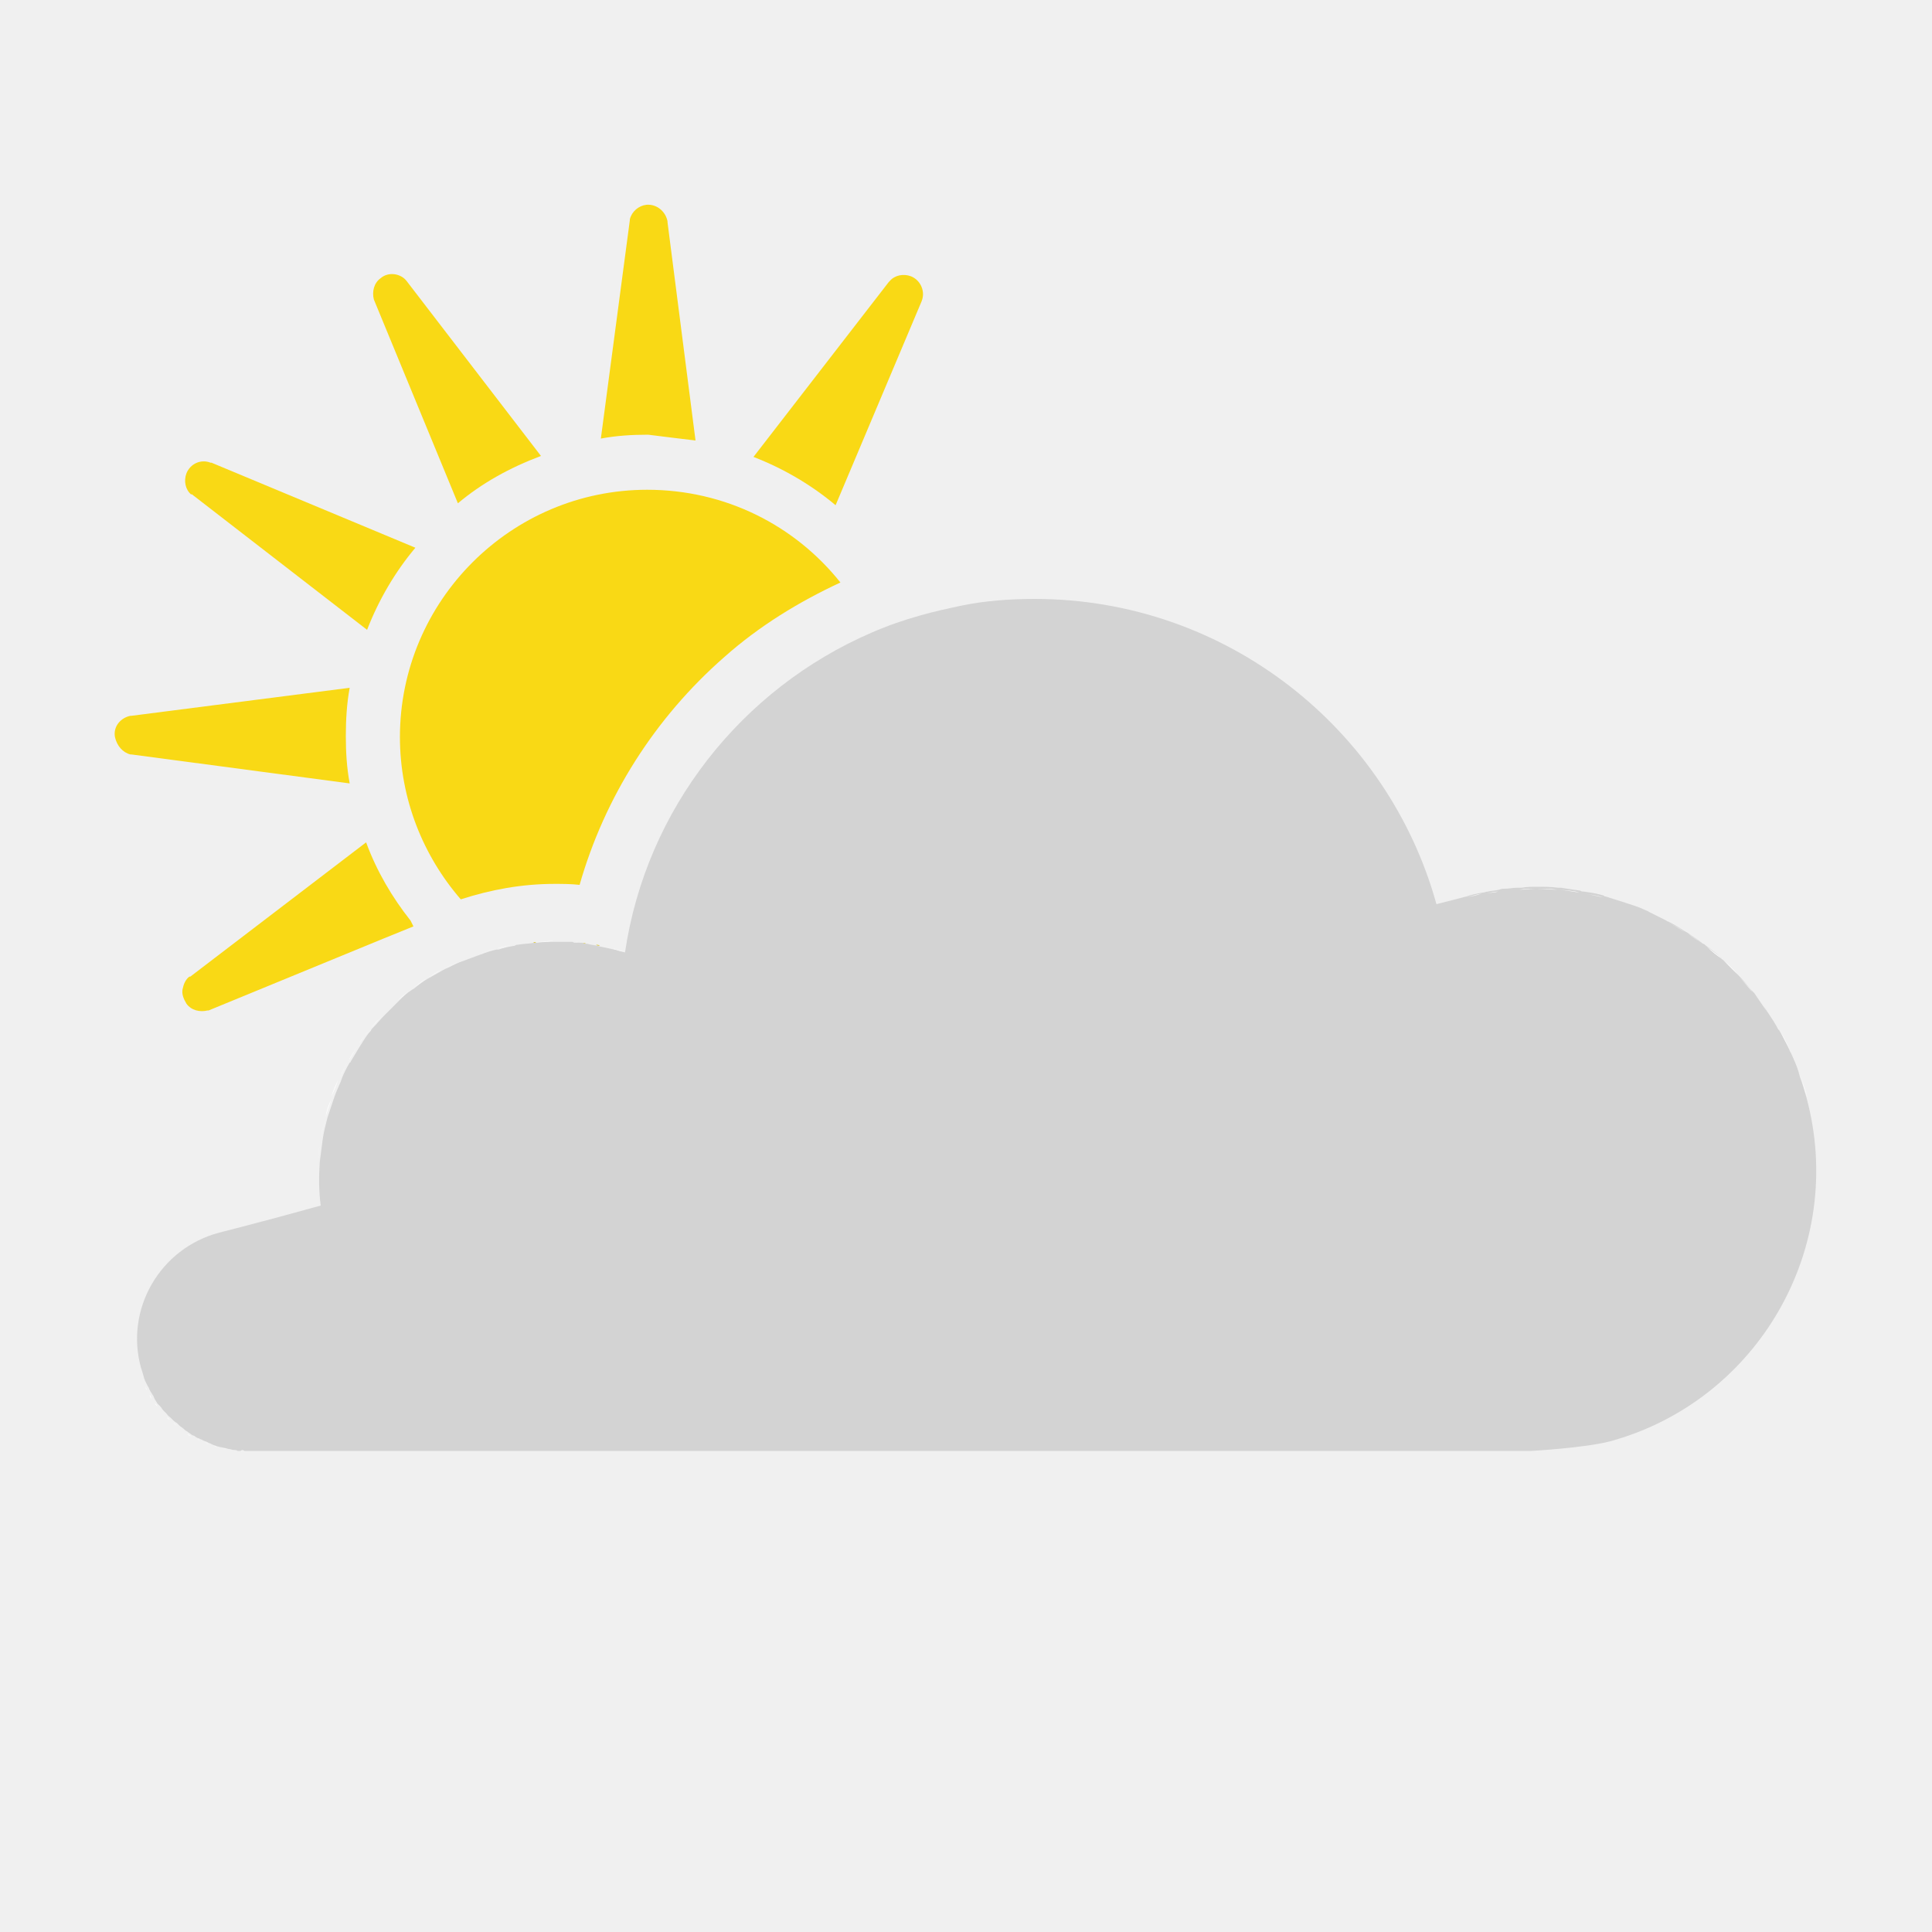
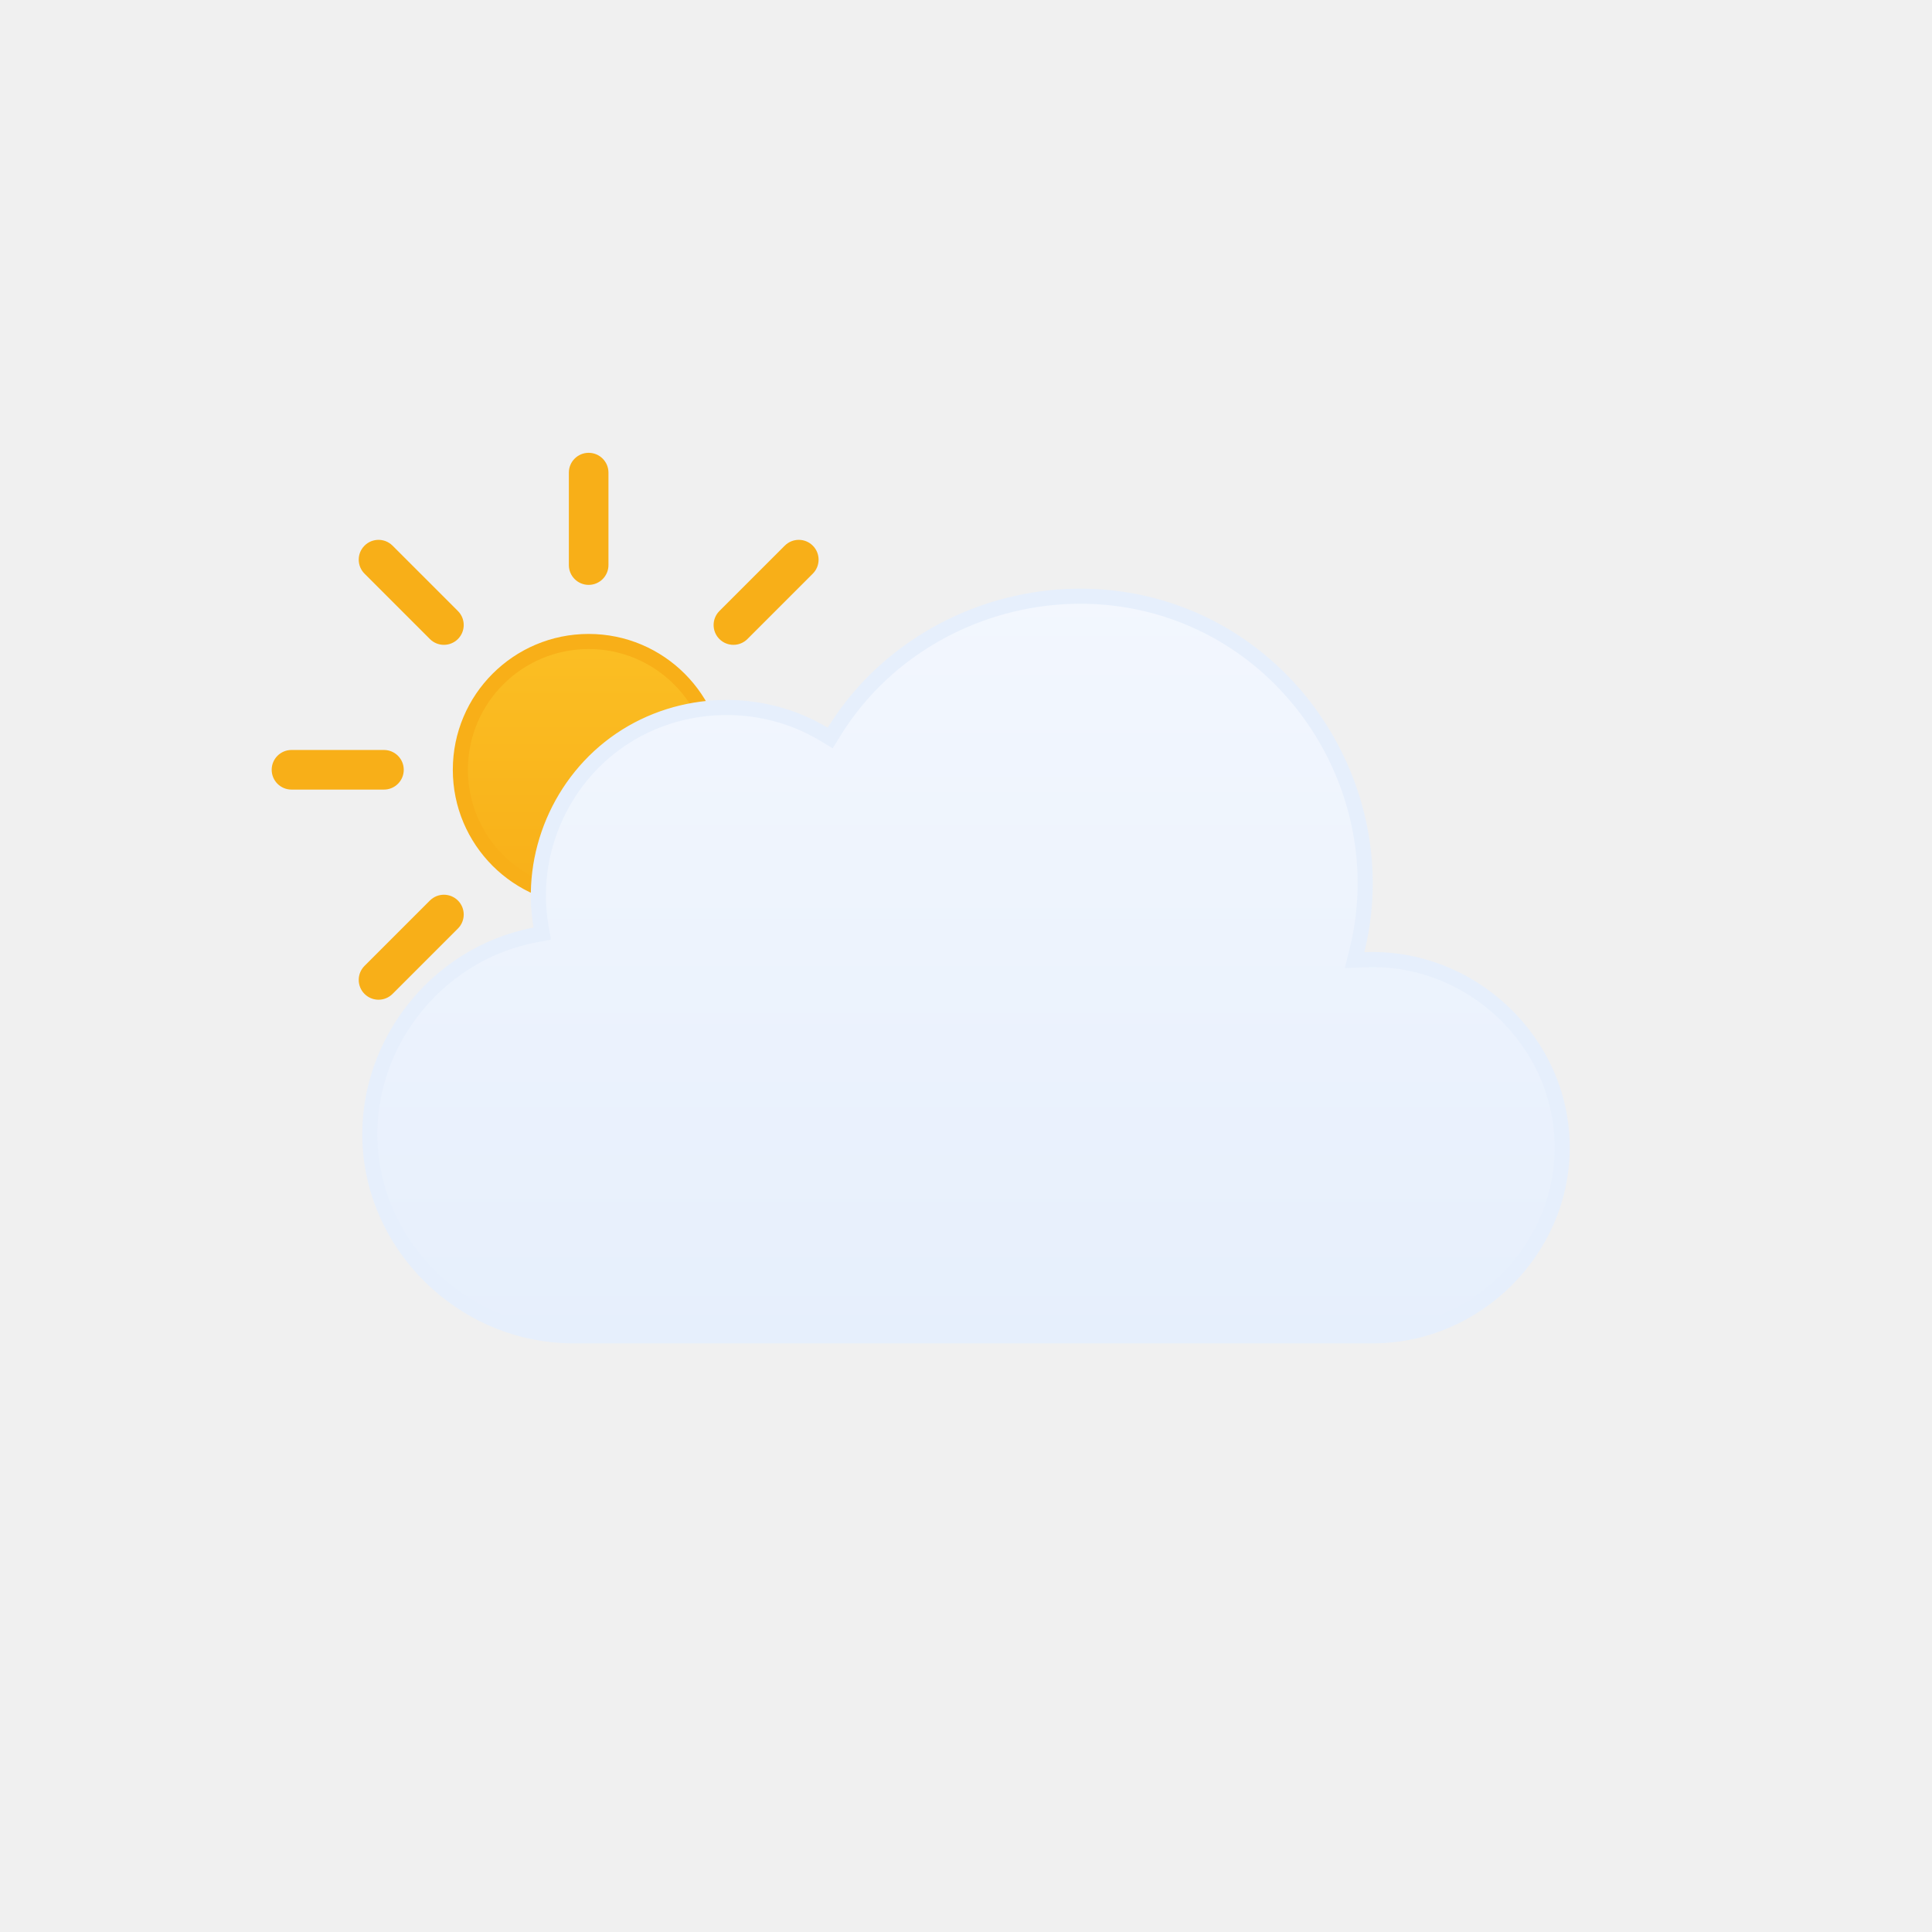
- <svg xmlns="http://www.w3.org/2000/svg" version="1.1" x="0px" y="0px" viewBox="0 0 200 200" enable-background="new 0 0 200 200" xml:space="preserve">
-   <g id="sun">
- </g>
-   <g id="clear-night">
- </g>
-   <g id="mostly-sunny">
- </g>
-   <g id="mostly-clear-night">
- </g>
-   <g id="fog">
- </g>
-   <g id="wind">
- </g>
-   <g id="cloudy">
- </g>
-   <g id="partly-cloudy">
-     <g>
-       <path fill="none" d="M19.5,148.5c-0.1-0.1-0.3-0.2-0.4-0.3C19.2,148.3,19.3,148.4,19.5,148.5z" />
-       <path fill="none" d="M18.7,147.9c-0.1-0.1-0.3-0.2-0.4-0.3C18.4,147.7,18.5,147.8,18.7,147.9z" />
-       <path fill="none" d="M17.9,147.3c-0.1-0.1-0.3-0.2-0.4-0.3C17.7,147.1,17.8,147.2,17.9,147.3z" />
-       <path fill="none" d="M16.6,146c-0.1-0.1-0.2-0.3-0.3-0.4C16.4,145.7,16.5,145.8,16.6,146z" />
-       <path fill="none" d="M16,145.2c-0.1-0.1-0.2-0.3-0.3-0.5C15.8,144.9,15.9,145.1,16,145.2z" />
-       <path fill="none" d="M17.2,146.7c-0.1-0.1-0.2-0.3-0.4-0.4C17,146.4,17.1,146.6,17.2,146.7z" />
-       <path fill="none" d="M22,149.6c-0.2-0.1-0.3-0.1-0.5-0.2C21.7,149.5,21.9,149.6,22,149.6z" />
-       <path fill="none" d="M20.3,148.9c-0.2-0.1-0.3-0.2-0.4-0.2C20,148.8,20.1,148.8,20.3,148.9z" />
-       <path fill="none" d="M42.4,102.6c0.1-0.1,0.2-0.1,0.3-0.2C42.6,102.4,42.5,102.5,42.4,102.6z" />
-       <path fill="none" d="M21.1,149.3c-0.2-0.1-0.3-0.1-0.5-0.2C20.8,149.2,21,149.2,21.1,149.3z" />
-       <path fill="none" d="M38.2,106.7c0.1-0.1,0.2-0.2,0.2-0.3C38.3,106.5,38.3,106.6,38.2,106.7z" />
-       <path fill="none" d="M15.5,144.4c-0.1-0.2-0.2-0.3-0.3-0.5C15.3,144.1,15.4,144.2,15.5,144.4z" />
-       <path fill="none" d="M37,108.3c0.1-0.1,0.1-0.2,0.2-0.3C37.1,108.2,37,108.3,37,108.3z" />
-       <path fill="none" d="M40.9,103.8c0.1-0.1,0.1-0.1,0.2-0.2C41,103.7,41,103.8,40.9,103.8z" />
-       <path fill="none" d="M39.6,105.1c0,0,0.1-0.1,0.1-0.1C39.6,105,39.6,105.1,39.6,105.1z" />
-       <path fill="none" d="M36,109.9C36,109.9,36,109.9,36,109.9C36,109.9,36,109.9,36,109.9z" />
-       <path fill="none" d="M23.9,150c-0.2,0-0.3,0-0.5-0.1C23.6,150,23.7,150,23.9,150z" />
-       <path fill="none" d="M14.7,142.6c-0.1-0.3-0.2-0.6-0.3-1C14.5,142,14.6,142.3,14.7,142.6z" />
-       <path fill="none" d="M15,143.5c-0.1-0.2-0.2-0.4-0.3-0.6C14.9,143.1,15,143.3,15,143.5z" />
-       <path fill="none" d="M34.2,113.8c0-0.1,0.1-0.2,0.1-0.3C34.3,113.6,34.3,113.7,34.2,113.8z" />
-       <path fill="none" d="M35,111.9c0-0.1,0.1-0.2,0.1-0.3C35.1,111.6,35.1,111.7,35,111.9z" />
-       <path fill="none" d="M23,149.9c-0.2,0-0.3-0.1-0.5-0.1C22.6,149.8,22.8,149.8,23,149.9z" />
-       <path fill="none" d="M166,92.9c0.1,0,0.1,0,0.2,0.1C166.1,92.9,166.1,92.9,166,92.9z" />
-       <path fill="none" d="M168.1,93.5c0.1,0,0.2,0.1,0.3,0.1C168.3,93.6,168.2,93.5,168.1,93.5z" />
-       <path fill="none" d="M170.3,94.3c0.1,0.1,0.3,0.1,0.4,0.2C170.5,94.4,170.4,94.4,170.3,94.3z" />
-       <path fill="none" d="M163.6,92.4c0.1,0,0.3,0,0.4,0.1C163.8,92.4,163.7,92.4,163.6,92.4z" />
-       <path fill="none" d="M172.5,95.4c0.1,0,0.2,0.1,0.2,0.1C172.7,95.5,172.6,95.4,172.5,95.4z" />
-       <path fill="none" d="M155.1,92.3c0.2,0,0.4-0.1,0.6-0.1C155.4,92.2,155.3,92.3,155.1,92.3z" />
-       <path fill="none" d="M153.4,92.6c0.2,0,0.3-0.1,0.5-0.1C153.7,92.5,153.5,92.5,153.4,92.6z" />
-       <path fill="none" d="M174.4,96.5c0.1,0,0.1,0.1,0.2,0.1C174.6,96.6,174.5,96.5,174.4,96.5z" />
-       <path fill="none" d="M156.8,92.1c0.2,0,0.3,0,0.5,0C157.2,92.1,157,92.1,156.8,92.1z" />
-       <path fill="none" d="M159,92C159,92,159,92,159,92c0,0,0.1,0,0.1,0C159.1,92,159,92,159,92z" />
-       <path fill="none" d="M176.3,97.8c0.1,0.1,0.2,0.2,0.3,0.2C176.6,98,176.5,97.9,176.3,97.8z" />
-       <path fill="none" d="M186.2,111c0,0.1,0.1,0.2,0.1,0.4C186.3,111.3,186.3,111.2,186.2,111z" />
-       <path fill="none" d="M185.2,108.7c0.1,0.1,0.1,0.2,0.2,0.4C185.4,108.9,185.3,108.8,185.2,108.7z" />
-       <path fill="none" d="M184.2,106.7C184.2,106.7,184.2,106.7,184.2,106.7C184.2,106.7,184.2,106.7,184.2,106.7z" />
-       <path fill="none" d="M25.5,150.2c0.2,0,0.5,0,0.7,0c-0.3,0-0.6,0-0.9,0C25.4,150.2,25.4,150.2,25.5,150.2z" />
-       <path fill="none" d="M178.2,99.3c0.1,0.1,0.2,0.1,0.2,0.2C178.4,99.5,178.3,99.4,178.2,99.3z" />
-       <path fill="none" d="M182.9,104.6c0.1,0.1,0.1,0.2,0.2,0.3C183,104.8,183,104.7,182.9,104.6z" />
-       <path fill="none" d="M24.9,150.1c-0.2,0-0.3,0-0.5,0C24.5,150.1,24.7,150.1,24.9,150.1z" />
-       <path fill="none" d="M179.9,100.9c0,0,0.1,0.1,0.1,0.1C180,101,180,101,179.9,100.9z" />
-       <path fill="none" d="M181.4,102.6c0.1,0.1,0.2,0.2,0.3,0.3C181.6,102.8,181.5,102.7,181.4,102.6z" />
-       <path fill="none" d="M161.2,92.1c0.1,0,0.2,0,0.3,0C161.4,92.1,161.3,92.1,161.2,92.1z" />
-       <path fill="none" d="M47.5,99.6c0.1,0,0.2-0.1,0.3-0.1C47.7,99.5,47.6,99.5,47.5,99.6z" />
-       <path fill="none" d="M45.7,100.4c0.1,0,0.1-0.1,0.2-0.1C45.9,100.3,45.8,100.4,45.7,100.4z" />
-       <path fill="none" d="M51.3,98.2c0.1,0,0.1,0,0.2,0C51.4,98.2,51.3,98.2,51.3,98.2z" />
-       <path fill="none" d="M53.2,97.8C53.2,97.8,53.2,97.8,53.2,97.8C53.2,97.8,53.2,97.8,53.2,97.8L53.2,97.8z" />
-       <path fill="none" d="M49.4,98.8c0.1,0,0.2-0.1,0.3-0.1C49.6,98.7,49.5,98.8,49.4,98.8z" />
-       <path fill="none" d="M44.1,101.4c0.1,0,0.1-0.1,0.2-0.1C44.2,101.3,44.2,101.3,44.1,101.4z" />
-       <path fill="#DDC72D" d="M61.7,97.8c0.1,0,0.3,0,0.4,0.1C61.9,97.9,61.8,97.9,61.7,97.8z" />
-       <path fill="#DDC72D" d="M57.4,97.5C57.3,97.5,57.3,97.5,57.4,97.5C57.3,97.5,57.3,97.5,57.4,97.5C57.4,97.5,57.4,97.5,57.4,97.5z" />
-       <path fill="#DDC72D" d="M58.8,97.5c0.1,0,0.3,0,0.4,0C59,97.5,58.9,97.5,58.8,97.5z" />
-       <path fill="#F9D915" d="M60,91.6c2.6-9.1,7.8-17.3,15-23.6c3.6-3.2,7.7-5.7,12-7.7c-4.7-5.9-11.9-9.6-20-9.6    c-14.1,0-25.6,11.5-25.6,25.6c0,6.4,2.4,12.3,6.3,16.8c3.1-1,6.3-1.6,9.7-1.6C58.2,91.5,59.1,91.5,60,91.6z" />
-       <path fill="#DDC72D" d="M60.2,97.6c0.2,0,0.3,0,0.5,0.1C60.5,97.7,60.3,97.6,60.2,97.6z" />
-       <path fill="#DDC72D" d="M55.2,97.6c0.1,0,0.2,0,0.3,0C55.4,97.5,55.3,97.5,55.2,97.6z" />
-       <path fill="#DDC72D" d="M53.5,97.8c-0.1,0-0.2,0-0.3,0.1l0,0C53.3,97.8,53.4,97.8,53.5,97.8z" />
-       <path fill="#F9D915" d="M38.7,31l8.7,21.1c2.5-2.1,5.4-3.7,8.6-4.9L42.1,29.1c0,0,0,0,0,0c-0.6-0.8-1.9-1-2.7-0.3    c-0.7,0.5-0.9,1.4-0.7,2.2C38.7,30.9,38.7,31,38.7,31z" />
-       <path fill="#F9D915" d="M72,45.6L69.1,23c0,0,0,0,0-0.1c-0.2-1-1.1-1.8-2.2-1.7c-0.8,0.1-1.5,0.7-1.7,1.5c0,0,0,0.1,0,0.1l-3,22.6    c1.6-0.3,3.2-0.4,4.9-0.4C68.7,45.2,70.3,45.4,72,45.6z" />
-       <path fill="#F9D915" d="M13.5,78.1c0,0,0.1,0,0.1,0l22.6,3c-0.3-1.6-0.4-3.2-0.4-4.9c0-1.7,0.1-3.4,0.4-5l-22.6,2.9c0,0,0,0-0.1,0    c-1,0.2-1.8,1.1-1.6,2.2C12.1,77.2,12.7,77.9,13.5,78.1z" />
-       <path fill="#F9D915" d="M95.4,31.2C95.4,31.2,95.4,31.1,95.4,31.2c0.2-0.5,0.2-1,0-1.5c-0.2-0.5-0.6-0.9-1.1-1.1    c-0.8-0.3-1.7-0.1-2.2,0.5c0,0-0.1,0.1-0.1,0.1l-14,18.1c3.1,1.2,6,2.9,8.5,5L95.4,31.2z" />
-       <path fill="#F9D915" d="M19.9,51.2l18.1,14c1.2-3.1,2.9-6,5-8.5l-21.1-8.8c0,0,0,0-0.1,0c-1-0.4-2.1,0.1-2.5,1.1    c-0.3,0.8-0.1,1.7,0.5,2.2C19.8,51.1,19.9,51.2,19.9,51.2z" />
-       <path fill="#D3D3D3" d="M187,113.6c-0.2-0.7-0.4-1.4-0.7-2.2c0-0.1-0.1-0.3-0.1-0.4c-0.2-0.7-0.5-1.3-0.8-2    c-0.1-0.1-0.1-0.2-0.2-0.4c-0.3-0.7-0.6-1.3-1-1.9c0,0,0-0.1-0.1-0.1c-0.3-0.6-0.7-1.2-1.1-1.8c-0.1-0.1-0.1-0.2-0.2-0.3    c-0.4-0.6-0.8-1.1-1.2-1.7c-0.1-0.1-0.2-0.2-0.3-0.3c-0.4-0.5-0.9-1.1-1.4-1.6c0,0-0.1-0.1-0.1-0.1c-0.5-0.5-0.9-0.9-1.4-1.4    c-0.1-0.1-0.2-0.1-0.2-0.2c-0.5-0.5-1-0.9-1.6-1.3c-0.1-0.1-0.2-0.2-0.3-0.2c-0.5-0.4-1.1-0.8-1.7-1.2c-0.1,0-0.1-0.1-0.2-0.1    c-0.6-0.4-1.1-0.7-1.7-1c-0.1,0-0.2-0.1-0.2-0.1c-0.6-0.3-1.2-0.6-1.8-0.9c-0.1-0.1-0.2-0.1-0.4-0.2c-0.6-0.3-1.3-0.5-1.9-0.7    c-0.1,0-0.2-0.1-0.3-0.1c-0.6-0.2-1.3-0.4-1.9-0.6c-0.1,0-0.1,0-0.2-0.1c-0.7-0.2-1.3-0.3-2-0.4c-0.1,0-0.3,0-0.4-0.1    c-0.7-0.1-1.4-0.2-2-0.3c-0.1,0-0.2,0-0.3,0c-0.7-0.1-1.4-0.1-2.1-0.1c0,0-0.1,0-0.1,0c-0.5,0-1.1,0-1.6,0.1c-0.2,0-0.3,0-0.5,0    c-0.4,0-0.8,0.1-1.2,0.1c-0.2,0-0.4,0-0.6,0.1c-0.4,0.1-0.8,0.1-1.2,0.2c-0.2,0-0.3,0.1-0.5,0.1c-0.6,0.1-1.1,0.2-1.7,0.4    c0,0-1.1,0.3-3.1,0.8C143.7,75.5,127,62,107.1,62c-2.6,0-5.2,0.2-7.6,0.7c-1.4,0.3-2.8,0.6-4.2,1c-1.8,0.5-3.5,1.1-5.1,1.8    c-13.4,5.8-23.3,18.2-25.5,33.1c-0.4-0.1-0.6-0.2-0.8-0.2c-0.2-0.1-0.3-0.1-0.3-0.1c-0.5-0.1-0.9-0.2-1.4-0.3    c-0.1,0-0.3-0.1-0.4-0.1c-0.3-0.1-0.7-0.1-1-0.2c-0.2,0-0.3,0-0.5-0.1c-0.3,0-0.7-0.1-1-0.1c-0.1,0-0.3,0-0.4,0    c-0.5,0-0.9,0-1.4,0c0,0-0.1,0-0.1,0c-0.6,0-1.2,0-1.8,0.1c-0.1,0-0.2,0-0.3,0c-0.6,0.1-1.2,0.1-1.7,0.2c-0.1,0-0.2,0-0.3,0.1    c0,0,0,0,0,0c-0.6,0.1-1.1,0.2-1.7,0.4c-0.1,0-0.1,0-0.2,0c-0.5,0.1-1.1,0.3-1.6,0.5c-0.1,0-0.2,0.1-0.3,0.1    c-0.5,0.2-1.1,0.4-1.6,0.6c-0.1,0-0.2,0.1-0.3,0.1c-0.5,0.2-1,0.5-1.5,0.7c-0.1,0-0.1,0.1-0.2,0.1c-0.5,0.3-0.9,0.5-1.4,0.8    c-0.1,0-0.1,0.1-0.2,0.1c-0.5,0.3-0.9,0.6-1.4,1c-0.1,0.1-0.2,0.1-0.3,0.2c-0.5,0.3-0.9,0.7-1.3,1.1c-0.1,0.1-0.1,0.1-0.2,0.2    c-0.4,0.4-0.8,0.8-1.2,1.2c0,0-0.1,0.1-0.1,0.1c-0.4,0.4-0.8,0.9-1.2,1.3c-0.1,0.1-0.2,0.2-0.2,0.3c-0.4,0.4-0.7,0.9-1,1.4    c-0.1,0.1-0.1,0.2-0.2,0.3c-0.3,0.5-0.6,1-0.9,1.5c0,0,0,0.1-0.1,0.1c-0.3,0.5-0.6,1.1-0.8,1.6c0,0.1-0.1,0.2-0.1,0.3    c-0.2,0.5-0.5,1.1-0.7,1.7c0,0.1-0.1,0.2-0.1,0.3c-0.2,0.6-0.4,1.2-0.6,1.8c-0.2,0.8-0.4,1.5-0.5,2.3s-0.2,1.5-0.3,2.3    c-0.1,1.5-0.1,3,0.1,4.5c-6.5,1.8-10.5,2.8-10.5,2.8c-6.1,1.6-9.8,7.9-8.1,14c0.1,0.3,0.2,0.6,0.3,1c0,0.1,0.1,0.2,0.1,0.3    c0.1,0.2,0.2,0.4,0.3,0.6c0.1,0.1,0.1,0.2,0.2,0.4c0.1,0.2,0.2,0.3,0.3,0.5c0.1,0.1,0.1,0.2,0.2,0.4c0.1,0.2,0.2,0.3,0.3,0.5    c0.1,0.1,0.2,0.2,0.3,0.3c0.1,0.1,0.2,0.3,0.3,0.4c0.1,0.1,0.2,0.2,0.3,0.3c0.1,0.1,0.2,0.3,0.4,0.4c0.1,0.1,0.2,0.2,0.3,0.3    c0.1,0.1,0.2,0.2,0.4,0.3c0.1,0.1,0.2,0.2,0.3,0.3c0.1,0.1,0.3,0.2,0.4,0.3c0.1,0.1,0.2,0.2,0.4,0.3c0.1,0.1,0.3,0.2,0.4,0.3    c0.1,0.1,0.3,0.1,0.4,0.2c0.1,0.1,0.3,0.2,0.4,0.2c0.1,0.1,0.3,0.1,0.4,0.2c0.2,0.1,0.3,0.1,0.5,0.2c0.1,0.1,0.3,0.1,0.4,0.2    c0.2,0.1,0.3,0.1,0.5,0.2c0.1,0,0.3,0.1,0.4,0.1c0.2,0,0.3,0.1,0.5,0.1c0.1,0,0.3,0.1,0.4,0.1c0.2,0,0.3,0.1,0.5,0.1    c0.1,0,0.3,0,0.4,0.1c0.2,0,0.3,0,0.5,0c0.1,0,0.3,0,0.4,0c0.3,0,0.6,0,0.9,0h132.1c0,0,5.5-0.3,8.2-1    C182,145,191.2,129.1,187,113.6z" />
-       <path fill="#F9D915" d="M42.5,95.3c-1.9-2.4-3.5-5.1-4.6-8.1l-18.2,13.9c0,0,0,0-0.1,0c-0.4,0.3-0.6,0.8-0.7,1.3    c-0.1,0.5,0.1,1,0.4,1.5c0.5,0.7,1.4,0.9,2.2,0.7c0,0,0.1,0,0.1,0l18-7.4l3.2-1.3C42.7,95.7,42.6,95.5,42.5,95.3z" />
-       <path fill="#FFFFFF" d="M181.7,103c0.4,0.5,0.8,1.1,1.2,1.7C182.5,104,182.1,103.5,181.7,103z" />
-       <path fill="#FFFFFF" d="M183.1,104.9c0.4,0.6,0.8,1.2,1.1,1.8C183.9,106.1,183.5,105.5,183.1,104.9z" />
-       <path fill="#FFFFFF" d="M178.5,99.5c0.5,0.4,1,0.9,1.4,1.4C179.5,100.5,179,100,178.5,99.5z" />
-       <path fill="#FFFFFF" d="M180,101.1c0.5,0.5,0.9,1,1.4,1.6C181,102.1,180.5,101.6,180,101.1z" />
-       <path fill="#FFFFFF" d="M164,92.5c0.7,0.1,1.4,0.3,2,0.4C165.3,92.7,164.6,92.6,164,92.5z" />
-       <path fill="#FFFFFF" d="M155.6,92.2c0.4,0,0.8-0.1,1.2-0.1C156.4,92.1,156,92.2,155.6,92.2z" />
-       <path fill="#FFFFFF" d="M157.3,92.1c0.6,0,1.1-0.1,1.6-0.1C158.4,92,157.9,92,157.3,92.1z" />
-       <path fill="#FFFFFF" d="M41.1,103.6c0.4-0.4,0.9-0.7,1.3-1.1C42,102.9,41.5,103.3,41.1,103.6z" />
-       <path fill="#FFFFFF" d="M151.7,92.9c0.6-0.1,1.1-0.3,1.7-0.4C152.8,92.7,152.3,92.8,151.7,92.9z" />
-       <path fill="#FFFFFF" d="M161.5,92.1c0.7,0.1,1.4,0.1,2,0.3C162.9,92.3,162.2,92.2,161.5,92.1z" />
-       <path fill="#FFFFFF" d="M153.9,92.5c0.4-0.1,0.8-0.1,1.2-0.2C154.7,92.3,154.3,92.4,153.9,92.5z" />
-       <path fill="#FFFFFF" d="M170.7,94.5c0.6,0.3,1.2,0.6,1.8,0.9C171.9,95.1,171.3,94.8,170.7,94.5z" />
-       <path fill="#FFFFFF" d="M172.7,95.5c0.6,0.3,1.1,0.6,1.7,1C173.9,96.1,173.3,95.8,172.7,95.5z" />
-       <path fill="#FFFFFF" d="M174.7,96.6c0.6,0.4,1.1,0.8,1.7,1.2C175.8,97.4,175.2,97,174.7,96.6z" />
-       <path fill="#FFFFFF" d="M184.3,106.8c0.4,0.6,0.7,1.3,1,1.9C184.9,108,184.6,107.4,184.3,106.8z" />
-       <path fill="#FFFFFF" d="M176.7,98c0.5,0.4,1.1,0.8,1.6,1.3C177.7,98.9,177.2,98.5,176.7,98z" />
-       <path fill="#FFFFFF" d="M168.4,93.6c0.6,0.2,1.3,0.5,1.9,0.7C169.7,94.1,169,93.8,168.4,93.6z" />
-       <path fill="#FFFFFF" d="M166.2,92.9c0.6,0.2,1.3,0.4,1.9,0.6C167.5,93.3,166.8,93.1,166.2,92.9z" />
-       <path fill="#FFFFFF" d="M159.1,92c0.7,0,1.4,0,2.1,0.1C160.5,92.1,159.8,92,159.1,92z" />
-       <path fill="#FFFFFF" d="M33.2,117.9c0.1-0.8,0.3-1.5,0.5-2.3C33.5,116.4,33.3,117.2,33.2,117.9z" />
-       <path fill="#FFFFFF" d="M47.8,99.4c0.5-0.2,1.1-0.4,1.6-0.6C48.9,99,48.3,99.2,47.8,99.4z" />
-       <path fill="#FFFFFF" d="M33.7,115.6c0.2-0.6,0.4-1.2,0.6-1.8C34,114.4,33.8,115,33.7,115.6z" />
-       <path fill="#FFFFFF" d="M14.8,142.9c0-0.1-0.1-0.2-0.1-0.3C14.7,142.7,14.8,142.8,14.8,142.9z" />
-       <path fill="#FFFFFF" d="M32.9,120.2c0.1-0.8,0.1-1.5,0.3-2.3C33,118.7,33,119.5,32.9,120.2z" />
-       <path fill="#FFFFFF" d="M51.4,98.2c0.6-0.1,1.1-0.3,1.7-0.4C52.6,97.9,52,98,51.4,98.2z" />
-       <path fill="#FFFFFF" d="M15.7,144.8c-0.1-0.1-0.2-0.2-0.2-0.4C15.6,144.5,15.6,144.6,15.7,144.8z" />
-       <path fill="#FFFFFF" d="M15.2,143.9c-0.1-0.1-0.1-0.2-0.2-0.4C15.1,143.7,15.2,143.8,15.2,143.9z" />
-       <path fill="#FFFFFF" d="M49.7,98.7c0.5-0.2,1.1-0.3,1.6-0.5C50.7,98.4,50.2,98.5,49.7,98.7z" />
-       <path fill="#FFFFFF" d="M39.7,105c0.4-0.4,0.8-0.8,1.2-1.2C40.5,104.2,40.1,104.6,39.7,105z" />
-       <path fill="#FFFFFF" d="M44.3,101.2c0.5-0.3,0.9-0.6,1.4-0.8C45.2,100.7,44.8,100.9,44.3,101.2z" />
-       <path fill="#FFFFFF" d="M16.3,145.6c-0.1-0.1-0.2-0.2-0.3-0.3C16.1,145.3,16.2,145.4,16.3,145.6z" />
-       <path fill="#FFFFFF" d="M38.4,106.4c0.4-0.5,0.8-0.9,1.2-1.3C39.2,105.5,38.8,106,38.4,106.4z" />
-       <path fill="#FFFFFF" d="M42.7,102.3c0.5-0.3,0.9-0.7,1.4-1C43.6,101.7,43.2,102,42.7,102.3z" />
-       <path fill="#FFFFFF" d="M36.1,109.8c0.3-0.5,0.6-1,0.9-1.5C36.7,108.8,36.3,109.3,36.1,109.8z" />
-       <path fill="#FFFFFF" d="M45.9,100.3c0.5-0.3,1-0.5,1.5-0.7C47,99.8,46.4,100,45.9,100.3z" />
-       <path fill="#FFFFFF" d="M35.2,111.5c0.3-0.6,0.5-1.1,0.8-1.6C35.7,110.4,35.4,111,35.2,111.5z" />
-       <path fill="#FFFFFF" d="M34.3,113.5c0.2-0.6,0.4-1.1,0.7-1.7C34.8,112.4,34.6,112.9,34.3,113.5z" />
-       <path fill="#FFFFFF" d="M37.1,108.1c0.3-0.5,0.7-0.9,1-1.4C37.8,107.1,37.5,107.6,37.1,108.1z" />
-       <path fill="#FFFFFF" d="M185.4,109.1c0.3,0.6,0.6,1.3,0.8,2C186,110.4,185.7,109.7,185.4,109.1z" />
-       <path fill="#FFFFFF" d="M22.5,149.8c-0.1,0-0.3-0.1-0.4-0.1C22.2,149.7,22.3,149.7,22.5,149.8z" />
-       <path fill="#FFFFFF" d="M23.4,150c-0.1,0-0.3-0.1-0.4-0.1C23.1,149.9,23.2,149.9,23.4,150z" />
-       <path fill="#FFFFFF" d="M20.7,149.1c-0.1-0.1-0.3-0.1-0.4-0.2C20.4,149,20.5,149,20.7,149.1z" />
-       <path fill="#FFFFFF" d="M25.3,150.2c-0.1,0-0.3,0-0.4,0C25,150.1,25.2,150.1,25.3,150.2z" />
-       <path fill="#FFFFFF" d="M24.3,150.1c-0.1,0-0.3,0-0.4-0.1C24,150.1,24.2,150.1,24.3,150.1z" />
-       <path fill="#FFFFFF" d="M186.4,111.4c0.2,0.7,0.5,1.4,0.7,2.2C186.8,112.8,186.6,112.1,186.4,111.4z" />
-       <path fill="#FFFFFF" d="M19.8,148.7c-0.1-0.1-0.3-0.1-0.4-0.2C19.6,148.5,19.7,148.6,19.8,148.7z" />
-       <path fill="#FFFFFF" d="M21.6,149.5c-0.1-0.1-0.3-0.1-0.4-0.2C21.3,149.4,21.4,149.4,21.6,149.5z" />
-       <path fill="#FFFFFF" d="M17.6,147c-0.1-0.1-0.2-0.2-0.3-0.3C17.3,146.8,17.4,146.9,17.6,147z" />
-       <path fill="#FFFFFF" d="M18.3,147.6c-0.1-0.1-0.2-0.2-0.3-0.3C18,147.4,18.2,147.5,18.3,147.6z" />
-       <path fill="#FFFFFF" d="M16.9,146.3c-0.1-0.1-0.2-0.2-0.3-0.3C16.7,146.1,16.8,146.2,16.9,146.3z" />
-       <path fill="#FFFFFF" d="M19,148.2c-0.1-0.1-0.2-0.2-0.4-0.3C18.8,148,18.9,148.1,19,148.2z" />
-       <path fill="#FFFFFF" d="M63.8,98.3c-0.2-0.1-0.3-0.1-0.3-0.1c-0.5-0.1-0.9-0.2-1.4-0.3c0.5,0.1,0.9,0.2,1.4,0.3    C63.5,98.2,63.6,98.3,63.8,98.3z" />
-       <path fill="#FFFFFF" d="M59.2,97.5c0.3,0,0.7,0.1,1,0.1C59.8,97.6,59.5,97.6,59.2,97.5z" />
-       <path fill="#FFFFFF" d="M63.8,98.3c0.2,0.1,0.5,0.1,0.8,0.2C64.3,98.5,64,98.4,63.8,98.3z" />
-       <path fill="#FFFFFF" d="M57.4,97.5c0.5,0,0.9,0,1.4,0C58.3,97.5,57.8,97.5,57.4,97.5z" />
-       <path fill="#FFFFFF" d="M53.5,97.8c0.6-0.1,1.1-0.2,1.7-0.2C54.6,97.6,54.1,97.7,53.5,97.8z" />
-       <path fill="#FFFFFF" d="M60.7,97.7c0.3,0,0.7,0.1,1,0.2C61.3,97.8,61,97.7,60.7,97.7z" />
-       <path fill="#FFFFFF" d="M55.5,97.5c0.6,0,1.2-0.1,1.8-0.1C56.7,97.5,56.1,97.5,55.5,97.5z" />
+ <svg xmlns="http://www.w3.org/2000/svg" viewBox="0 0 128 128" fill="none">
+   <g id="partly-cloudy-day" clip-path="url(#clip0_1858_8241)">
+     <g id="Sky">
+       <g id="Sun">
+         <circle id="Core" cx="39" cy="51" r="8.5" fill="url(#paint0_linear_1858_8241)" stroke="#F8AF18" />
+         <g id="Rays">
+           <path d="M37.688 31.312C37.688 30.588 38.275 30 39 30C39.725 30 40.312 30.588 40.312 31.312V37.438C40.312 38.162 39.725 38.75 39 38.75C38.275 38.75 37.688 38.162 37.688 37.438V31.312Z" fill="#F8AF18" />
+           <path d="M51.993 36.151C52.506 35.638 53.337 35.638 53.849 36.151C54.362 36.663 54.362 37.494 53.849 38.007L49.518 42.338C49.006 42.85 48.175 42.85 47.662 42.338C47.15 41.825 47.15 40.994 47.662 40.482L51.993 36.151Z" fill="#F8AF18" />
+           <path d="M58.688 49.688C59.412 49.688 60 50.275 60 51C60 51.725 59.412 52.312 58.688 52.312H52.562C51.838 52.312 51.25 51.725 51.25 51C51.25 50.275 51.838 49.688 52.562 49.688H58.688Z" fill="#F8AF18" />
+           <path d="M53.849 63.993C54.362 64.506 54.362 65.337 53.849 65.849C53.337 66.362 52.506 66.362 51.993 65.849L47.662 61.518C47.15 61.006 47.15 60.175 47.662 59.662C48.175 59.15 49.006 59.15 49.518 59.662L53.849 63.993Z" fill="#F8AF18" />
+           <path d="M37.688 64.562C37.688 63.838 38.275 63.25 39 63.25C39.725 63.25 40.312 63.838 40.312 64.562V70.688C40.312 71.412 39.725 72 39 72C38.275 72 37.688 71.412 37.688 70.688V64.562Z" fill="#F8AF18" />
+           <path d="M28.482 59.662C28.994 59.15 29.825 59.15 30.338 59.662C30.851 60.175 30.851 61.006 30.338 61.518L26.007 65.849C25.494 66.362 24.663 66.362 24.151 65.849C23.638 65.337 23.638 64.506 24.151 63.993L28.482 59.662Z" fill="#F8AF18" />
+           <path d="M25.438 49.688C26.162 49.688 26.75 50.275 26.75 51C26.75 51.725 26.162 52.312 25.438 52.312H19.312C18.588 52.312 18 51.725 18 51C18 50.275 18.588 49.688 19.312 49.688H25.438Z" fill="#F8AF18" />
+           <path d="M30.338 40.482C30.851 40.994 30.851 41.825 30.338 42.338C29.825 42.85 28.994 42.85 28.482 42.338L24.151 38.007C23.638 37.494 23.638 36.663 24.151 36.151C24.663 35.638 25.494 35.638 26.007 36.151L30.338 40.482Z" fill="#F8AF18" />
+           <animateTransform attributeName="transform" type="rotate" values="0 39.0 51.0;360 39.0 51.0" dur="6s" begin="0s" repeatCount="indefinite" />
+         </g>
+       </g>
+       <g id="Clouds">
+         <g id="Cloud">
+           <path id="Cloud_2" d="M55.262 48.475C60.123 40.611 70.297 37.38 78.815 40.943C87.321 44.502 92.138 54.003 89.903 62.965L89.742 63.614L90.411 63.585C97.42 63.279 103.5 68.992 103.5 76.028C103.5 82.84 97.772 88.5 90.977 88.5H37.954C31.128 88.502 25.203 83.171 24.559 76.36C23.916 69.552 28.737 63.212 35.443 61.945L35.926 61.853L35.842 61.369C35.026 56.624 37.126 51.717 41.105 49.013C45.095 46.301 50.446 46.154 54.58 48.64L55.003 48.895L55.262 48.475Z" fill="url(#paint1_linear_1858_8241)" stroke="#E6EFFC" stroke-miterlimit="10" />
+         </g>
+         <animateTransform attributeName="transform" type="translate" values="0 0;0 -3;0 0" dur="3s" begin="0s" repeatCount="indefinite" calcMode="spline" keySplines=".42 0 .58 1; .42 0 .58 1" />
+       </g>
    </g>
  </g>
-   <g id="partly-cloudy-night">
- </g>
-   <g id="mostly-cloudy">
- </g>
-   <g id="mostly-cloudy-night">
- </g>
-   <g id="default">
- </g>
-   <g id="light-rain">
- </g>
-   <g id="rain">
- </g>
-   <g id="heavy-rain">
- </g>
-   <g id="scattered-showers-night">
- </g>
-   <g id="isolated-t-storms">
- </g>
-   <g id="scattered-t-storms">
- </g>
-   <g id="scattered-t-storms-night">
- </g>
-   <g id="strong-t-storms">
- </g>
-   <g id="flurries">
- </g>
-   <g id="snow">
- </g>
-   <g id="heavy-snow">
- </g>
-   <g id="blowing-snow">
- </g>
-   <g id="scattered-snow">
- </g>
-   <g id="scattered-snow-night">
- </g>
-   <g id="freezing-drizzle">
- </g>
-   <g id="freezing-rain">
- </g>
-   <g id="wintry-mix">
- </g>
-   <g id="sleet">
- </g>
-   <g id="tornado">
- </g>
-   <g id="hurricane">
- </g>
+   <defs>
+     <linearGradient id="paint0_linear_1858_8241" x1="39" y1="42" x2="39" y2="60" gradientUnits="userSpaceOnUse">
+       <stop stop-color="#FBBF24" />
+       <stop offset="1" stop-color="#F8AF18" />
+     </linearGradient>
+     <linearGradient id="paint1_linear_1858_8241" x1="64.001" y1="39" x2="64.001" y2="89" gradientUnits="userSpaceOnUse">
+       <stop stop-color="#F3F7FE" />
+       <stop offset="1" stop-color="#E6EFFC" />
+     </linearGradient>
+     <clipPath id="clip0_1858_8241">
+       <rect width="128" height="128" fill="white" />
+     </clipPath>
+   </defs>
</svg>
